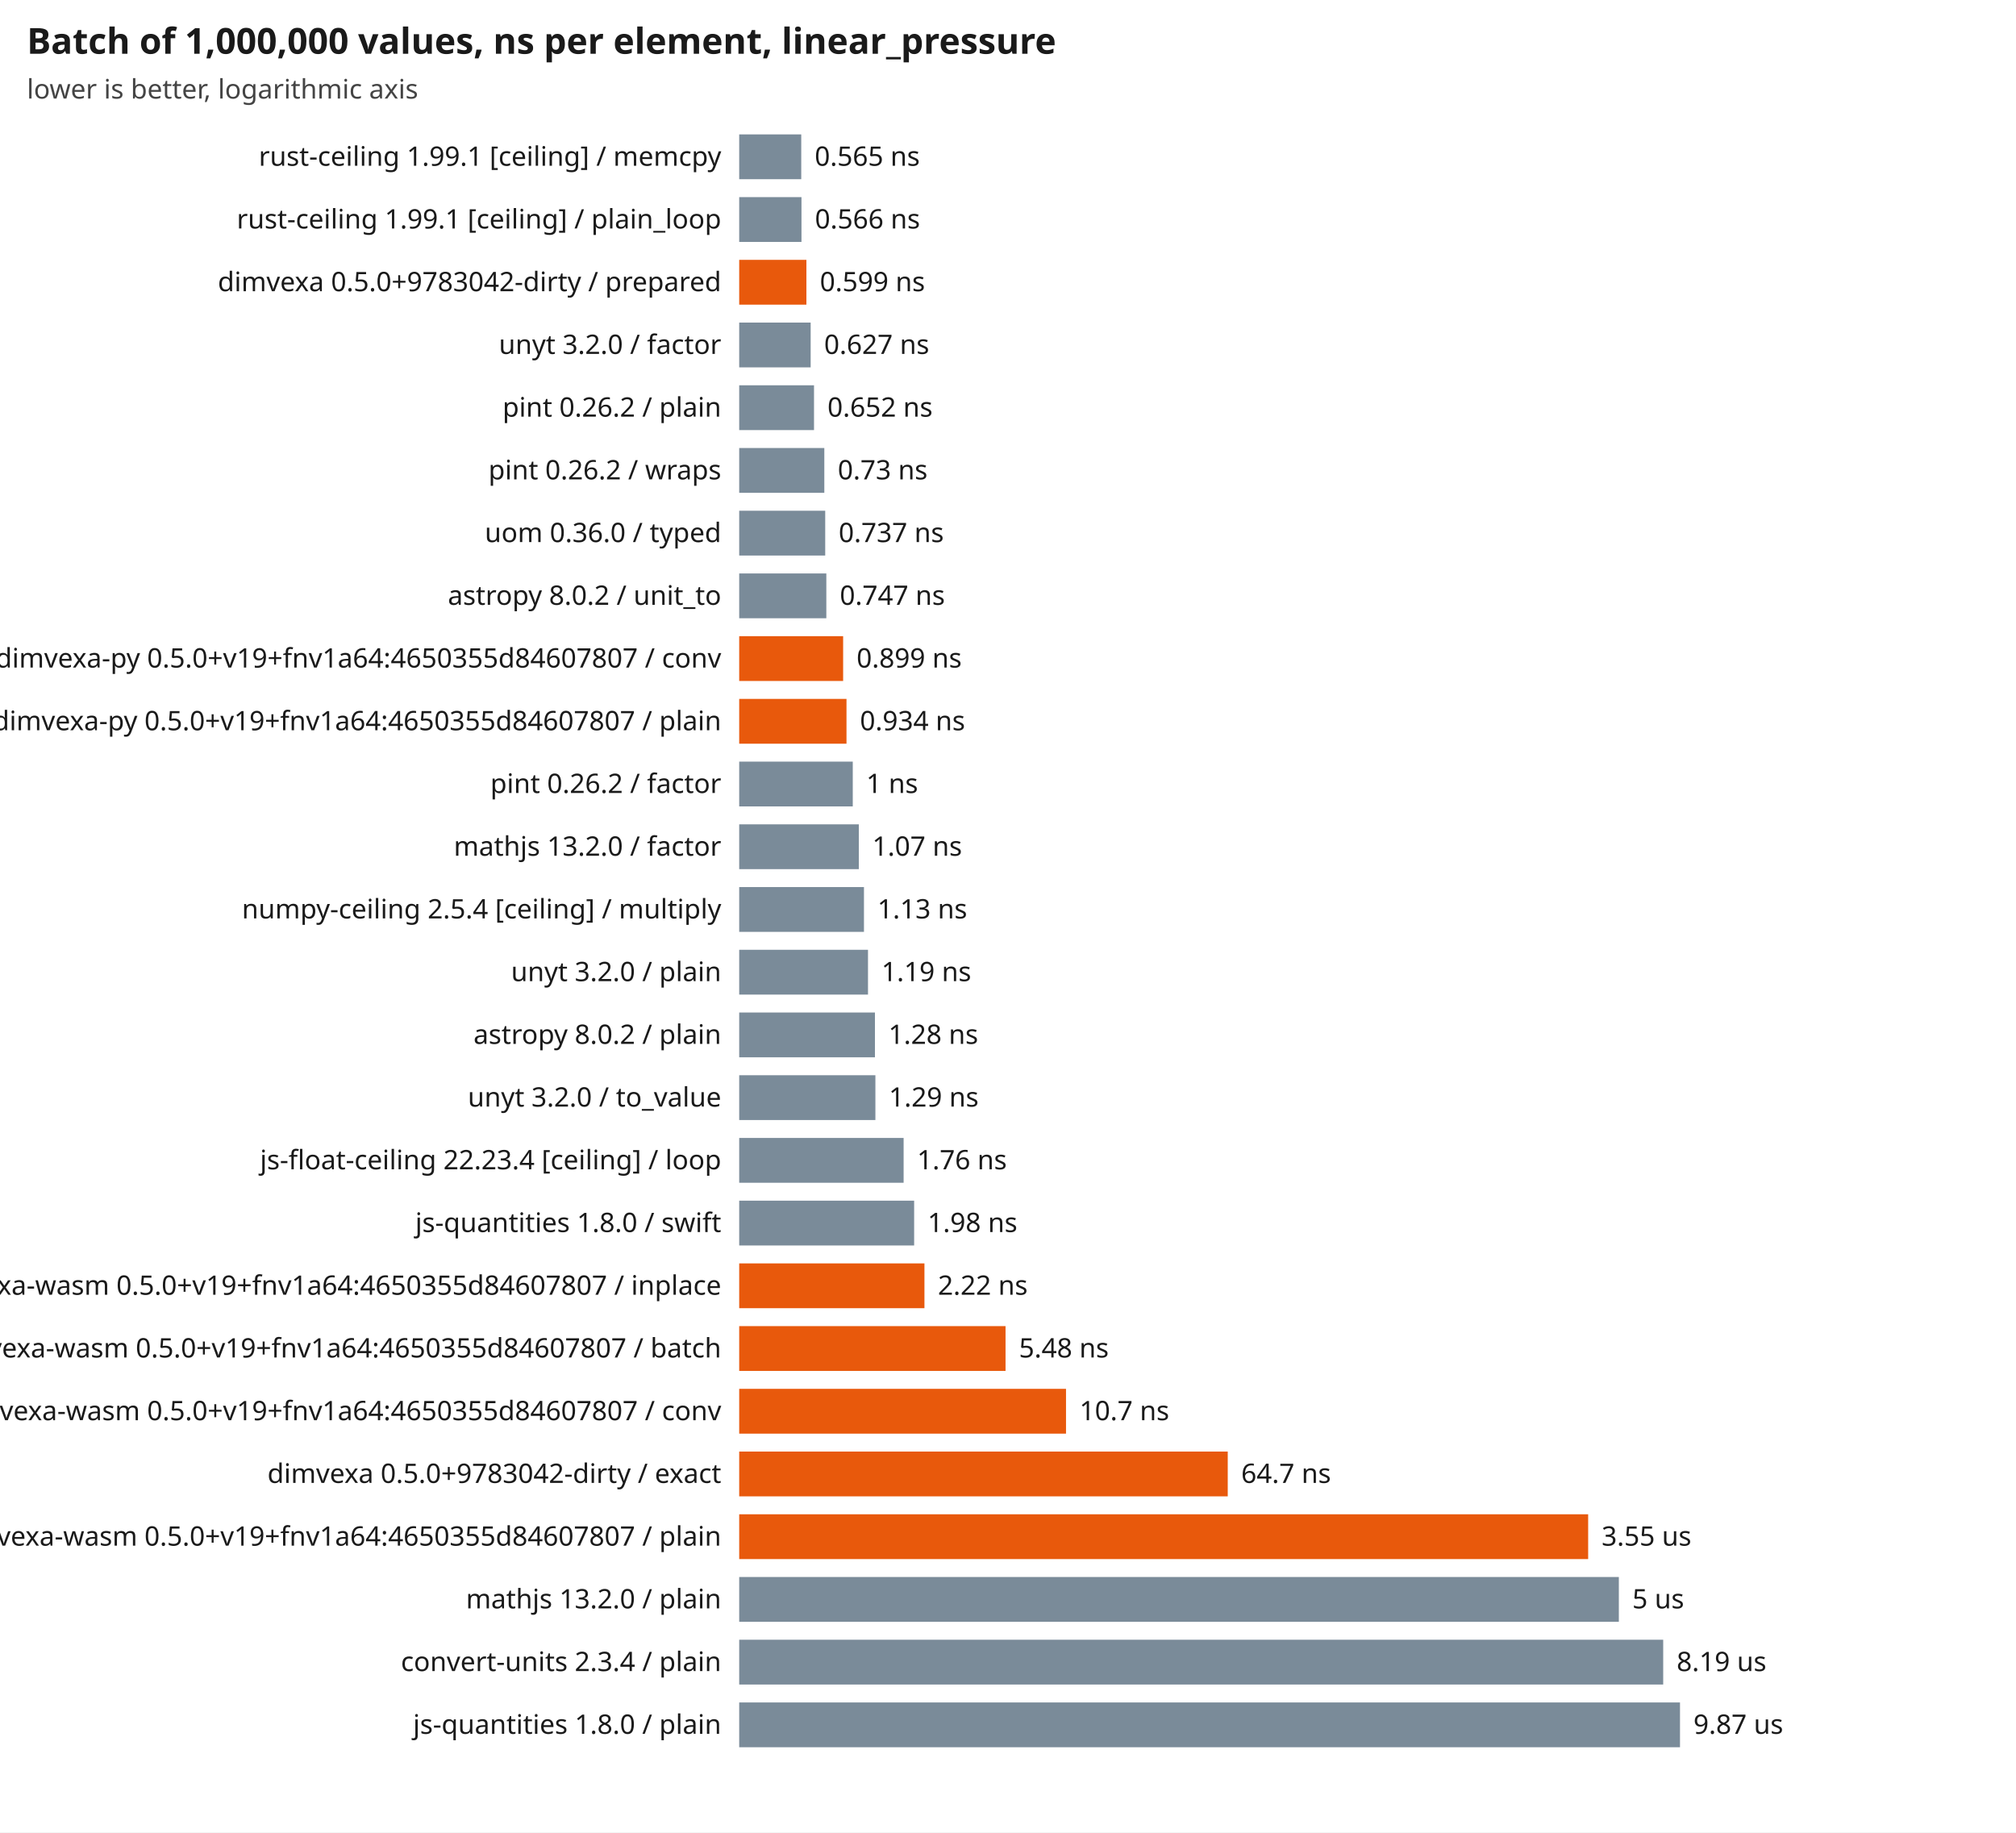
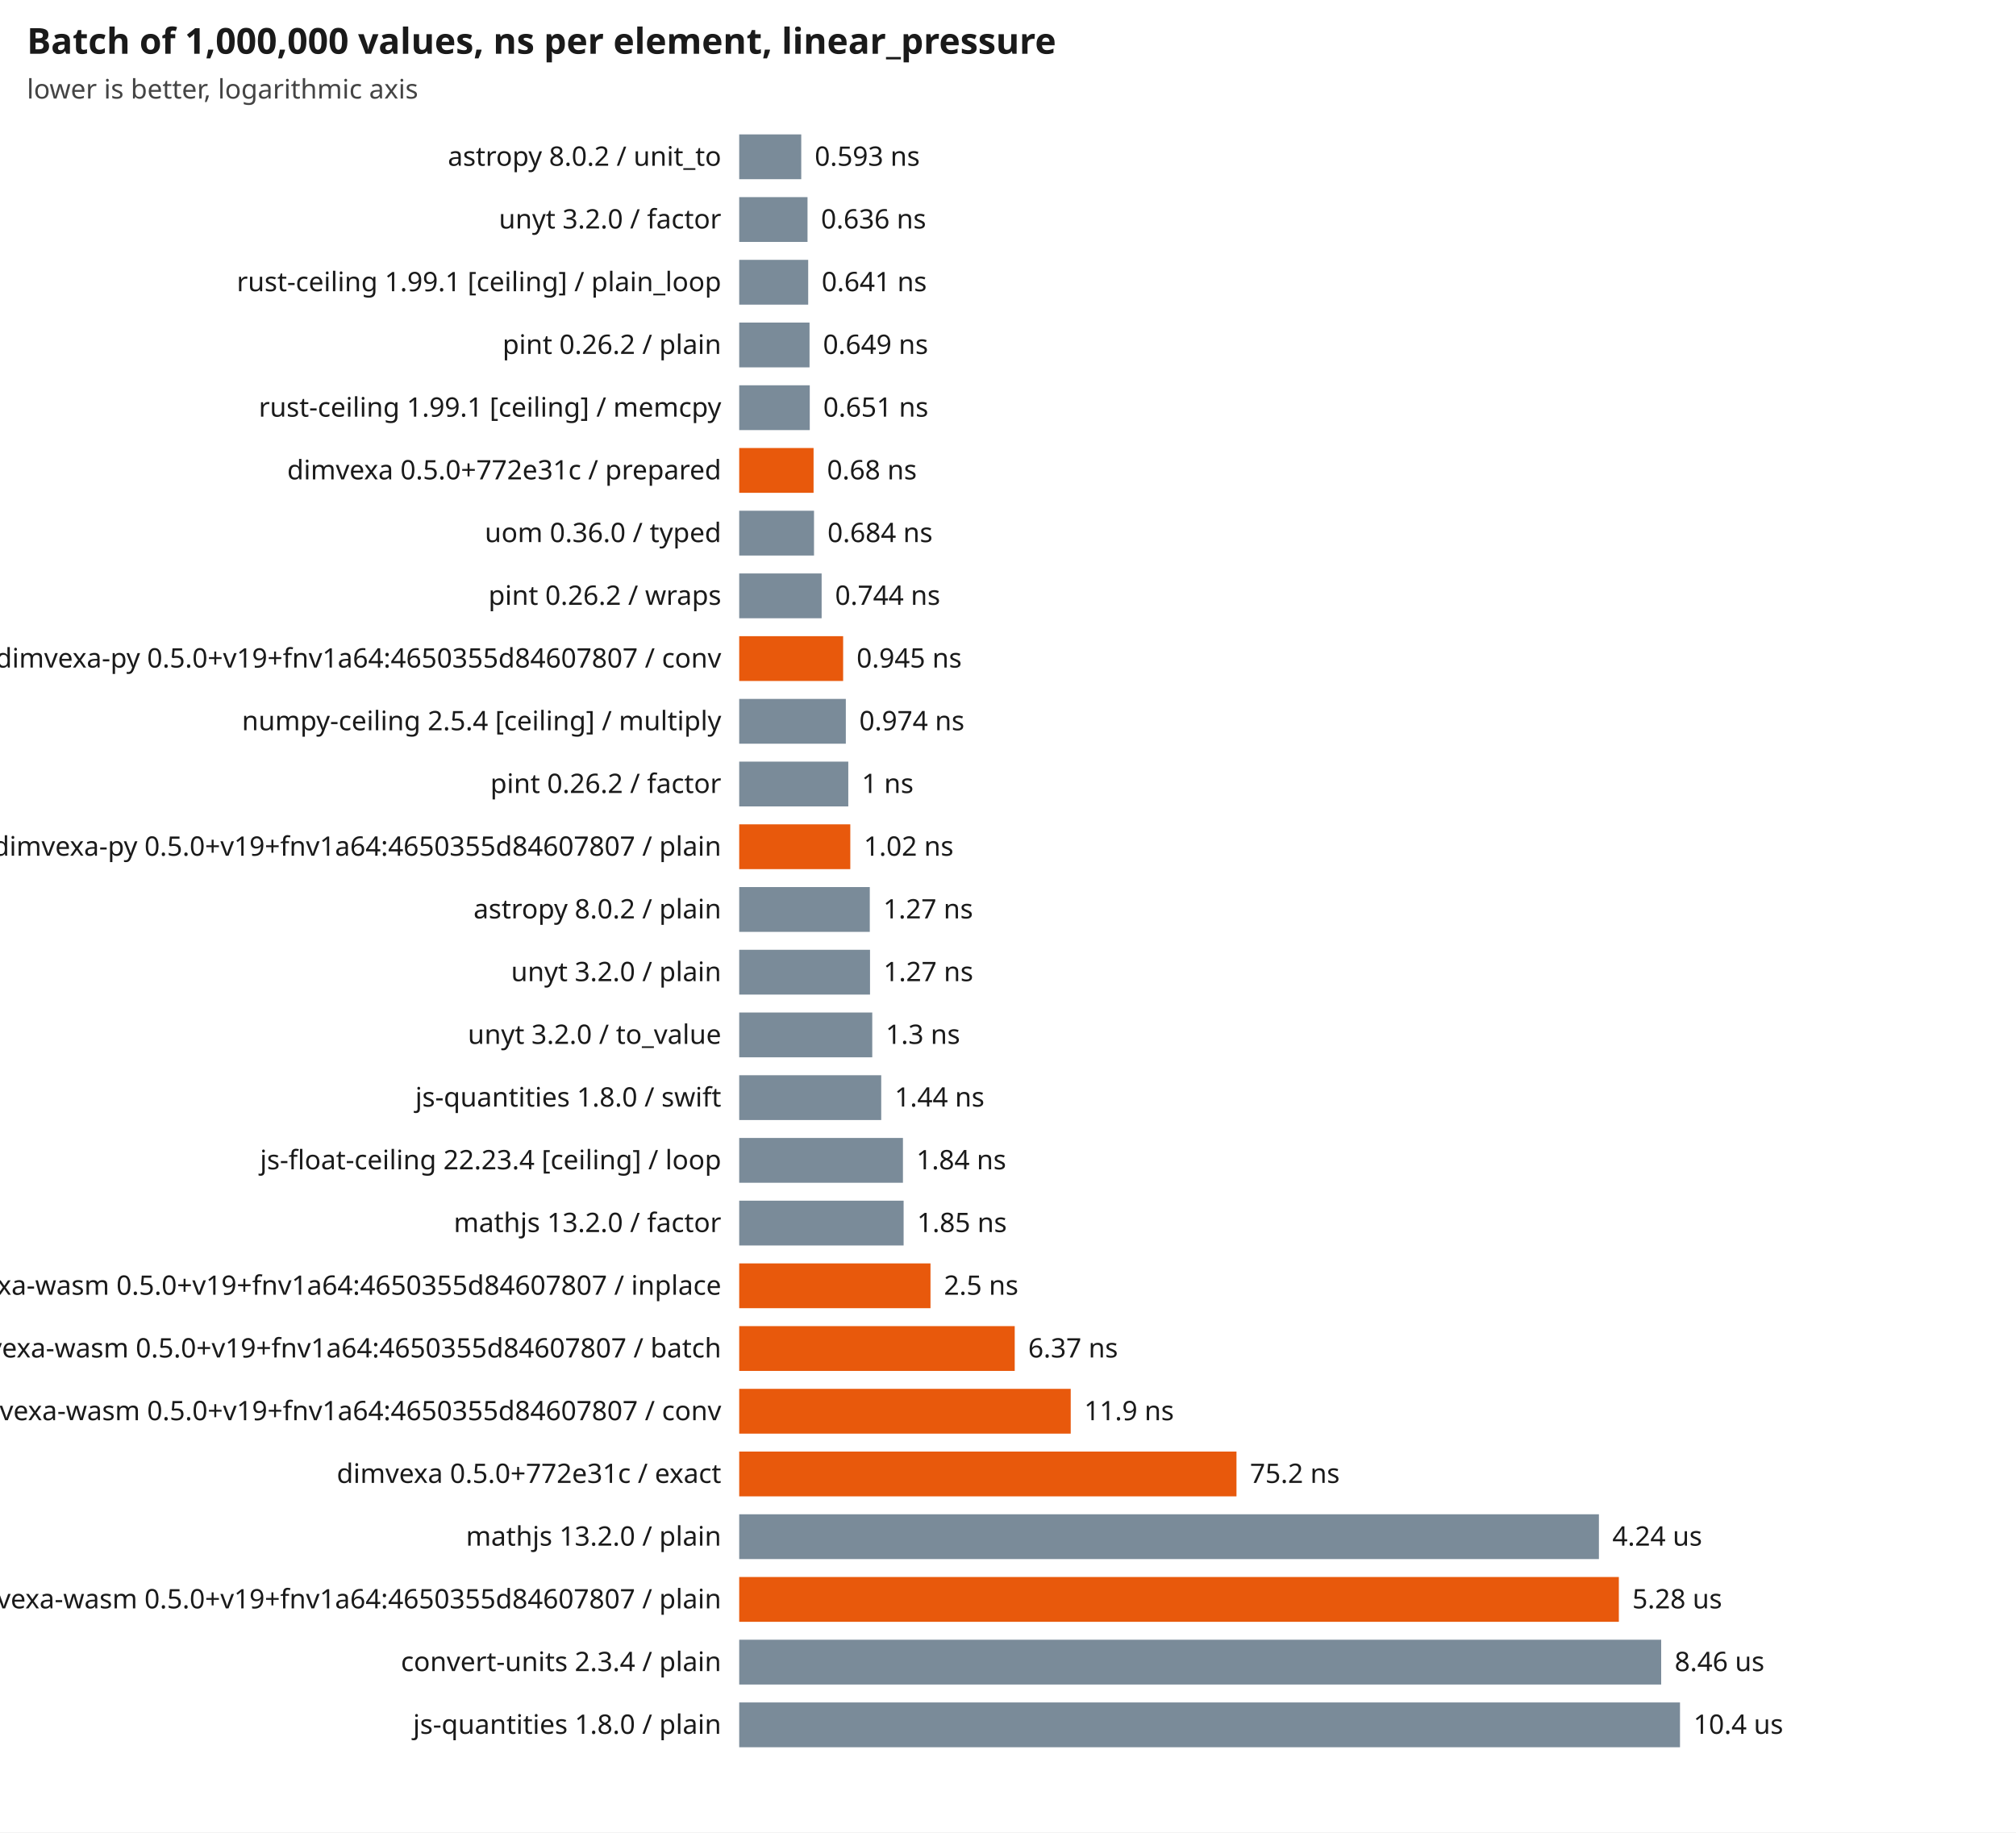
<svg xmlns="http://www.w3.org/2000/svg" width="900" height="818" viewBox="0 0 900 818" role="img" aria-label="Batch of 1,000,000 values, ns per element, linear_pressure">
  <rect width="900" height="818" fill="#ffffff" />
  <text x="12" y="24" font-family="sans-serif" font-size="16" font-weight="bold" fill="#1a1a1a">Batch of 1,000,000 values, ns per element, linear_pressure</text>
  <text x="12" y="44" font-family="sans-serif" font-size="12" fill="#444444">lower is better, logarithmic axis</text>
-   <text x="322" y="74" text-anchor="end" font-family="sans-serif" font-size="12" fill="#1a1a1a">rust-ceiling 1.99.1 [ceiling] / memcpy</text>
+   <text x="322" y="74" text-anchor="end" font-family="sans-serif" font-size="12" fill="#1a1a1a">astropy 8.0.2 / unit_to</text>
  <rect x="330" y="60" width="27.7" height="20" fill="#7a8b99" />
-   <text x="363.7" y="74" font-family="sans-serif" font-size="12" fill="#1a1a1a">0.565 ns</text>
-   <text x="322" y="102" text-anchor="end" font-family="sans-serif" font-size="12" fill="#1a1a1a">rust-ceiling 1.99.1 [ceiling] / plain_loop</text>
-   <rect x="330" y="88" width="27.8" height="20" fill="#7a8b99" />
-   <text x="363.8" y="102" font-family="sans-serif" font-size="12" fill="#1a1a1a">0.566 ns</text>
-   <text x="322" y="130" text-anchor="end" font-family="sans-serif" font-size="12" fill="#1a1a1a">dimvexa 0.5.0+9783042-dirty / prepared</text>
-   <rect x="330" y="116" width="30.0" height="20" fill="#e8590c" />
-   <text x="366.0" y="130" font-family="sans-serif" font-size="12" fill="#1a1a1a">0.599 ns</text>
-   <text x="322" y="158" text-anchor="end" font-family="sans-serif" font-size="12" fill="#1a1a1a">unyt 3.2.0 / factor</text>
-   <rect x="330" y="144" width="31.9" height="20" fill="#7a8b99" />
-   <text x="367.9" y="158" font-family="sans-serif" font-size="12" fill="#1a1a1a">0.627 ns</text>
-   <text x="322" y="186" text-anchor="end" font-family="sans-serif" font-size="12" fill="#1a1a1a">pint 0.26.2 / plain</text>
-   <rect x="330" y="172" width="33.4" height="20" fill="#7a8b99" />
-   <text x="369.4" y="186" font-family="sans-serif" font-size="12" fill="#1a1a1a">0.652 ns</text>
-   <text x="322" y="214" text-anchor="end" font-family="sans-serif" font-size="12" fill="#1a1a1a">pint 0.26.2 / wraps</text>
-   <rect x="330" y="200" width="38.0" height="20" fill="#7a8b99" />
-   <text x="374.0" y="214" font-family="sans-serif" font-size="12" fill="#1a1a1a">0.73 ns</text>
+   <text x="363.7" y="74" font-family="sans-serif" font-size="12" fill="#1a1a1a">0.593 ns</text>
+   <text x="322" y="102" text-anchor="end" font-family="sans-serif" font-size="12" fill="#1a1a1a">unyt 3.2.0 / factor</text>
+   <rect x="330" y="88" width="30.5" height="20" fill="#7a8b99" />
+   <text x="366.5" y="102" font-family="sans-serif" font-size="12" fill="#1a1a1a">0.636 ns</text>
+   <text x="322" y="130" text-anchor="end" font-family="sans-serif" font-size="12" fill="#1a1a1a">rust-ceiling 1.99.1 [ceiling] / plain_loop</text>
+   <rect x="330" y="116" width="30.8" height="20" fill="#7a8b99" />
+   <text x="366.8" y="130" font-family="sans-serif" font-size="12" fill="#1a1a1a">0.641 ns</text>
+   <text x="322" y="158" text-anchor="end" font-family="sans-serif" font-size="12" fill="#1a1a1a">pint 0.26.2 / plain</text>
+   <rect x="330" y="144" width="31.4" height="20" fill="#7a8b99" />
+   <text x="367.4" y="158" font-family="sans-serif" font-size="12" fill="#1a1a1a">0.649 ns</text>
+   <text x="322" y="186" text-anchor="end" font-family="sans-serif" font-size="12" fill="#1a1a1a">rust-ceiling 1.99.1 [ceiling] / memcpy</text>
+   <rect x="330" y="172" width="31.5" height="20" fill="#7a8b99" />
+   <text x="367.5" y="186" font-family="sans-serif" font-size="12" fill="#1a1a1a">0.651 ns</text>
+   <text x="322" y="214" text-anchor="end" font-family="sans-serif" font-size="12" fill="#1a1a1a">dimvexa 0.5.0+772e31c / prepared</text>
+   <rect x="330" y="200" width="33.2" height="20" fill="#e8590c" />
+   <text x="369.2" y="214" font-family="sans-serif" font-size="12" fill="#1a1a1a">0.68 ns</text>
  <text x="322" y="242" text-anchor="end" font-family="sans-serif" font-size="12" fill="#1a1a1a">uom 0.36.0 / typed</text>
-   <rect x="330" y="228" width="38.4" height="20" fill="#7a8b99" />
-   <text x="374.4" y="242" font-family="sans-serif" font-size="12" fill="#1a1a1a">0.737 ns</text>
-   <text x="322" y="270" text-anchor="end" font-family="sans-serif" font-size="12" fill="#1a1a1a">astropy 8.0.2 / unit_to</text>
-   <rect x="330" y="256" width="38.9" height="20" fill="#7a8b99" />
-   <text x="374.9" y="270" font-family="sans-serif" font-size="12" fill="#1a1a1a">0.747 ns</text>
+   <rect x="330" y="228" width="33.4" height="20" fill="#7a8b99" />
+   <text x="369.4" y="242" font-family="sans-serif" font-size="12" fill="#1a1a1a">0.684 ns</text>
+   <text x="322" y="270" text-anchor="end" font-family="sans-serif" font-size="12" fill="#1a1a1a">pint 0.26.2 / wraps</text>
+   <rect x="330" y="256" width="36.8" height="20" fill="#7a8b99" />
+   <text x="372.8" y="270" font-family="sans-serif" font-size="12" fill="#1a1a1a">0.744 ns</text>
  <text x="322" y="298" text-anchor="end" font-family="sans-serif" font-size="12" fill="#1a1a1a">dimvexa-py 0.5.0+v19+fnv1a64:4650355d84607807 / conv</text>
  <rect x="330" y="284" width="46.4" height="20" fill="#e8590c" />
-   <text x="382.4" y="298" font-family="sans-serif" font-size="12" fill="#1a1a1a">0.899 ns</text>
-   <text x="322" y="326" text-anchor="end" font-family="sans-serif" font-size="12" fill="#1a1a1a">dimvexa-py 0.5.0+v19+fnv1a64:4650355d84607807 / plain</text>
-   <rect x="330" y="312" width="47.9" height="20" fill="#e8590c" />
-   <text x="383.9" y="326" font-family="sans-serif" font-size="12" fill="#1a1a1a">0.934 ns</text>
+   <text x="382.4" y="298" font-family="sans-serif" font-size="12" fill="#1a1a1a">0.945 ns</text>
+   <text x="322" y="326" text-anchor="end" font-family="sans-serif" font-size="12" fill="#1a1a1a">numpy-ceiling 2.5.4 [ceiling] / multiply</text>
+   <rect x="330" y="312" width="47.6" height="20" fill="#7a8b99" />
+   <text x="383.6" y="326" font-family="sans-serif" font-size="12" fill="#1a1a1a">0.974 ns</text>
  <text x="322" y="354" text-anchor="end" font-family="sans-serif" font-size="12" fill="#1a1a1a">pint 0.26.2 / factor</text>
-   <rect x="330" y="340" width="50.7" height="20" fill="#7a8b99" />
-   <text x="386.7" y="354" font-family="sans-serif" font-size="12" fill="#1a1a1a">1 ns</text>
-   <text x="322" y="382" text-anchor="end" font-family="sans-serif" font-size="12" fill="#1a1a1a">mathjs 13.2.0 / factor</text>
-   <rect x="330" y="368" width="53.4" height="20" fill="#7a8b99" />
-   <text x="389.4" y="382" font-family="sans-serif" font-size="12" fill="#1a1a1a">1.07 ns</text>
-   <text x="322" y="410" text-anchor="end" font-family="sans-serif" font-size="12" fill="#1a1a1a">numpy-ceiling 2.5.4 [ceiling] / multiply</text>
-   <rect x="330" y="396" width="55.7" height="20" fill="#7a8b99" />
-   <text x="391.7" y="410" font-family="sans-serif" font-size="12" fill="#1a1a1a">1.13 ns</text>
+   <rect x="330" y="340" width="48.7" height="20" fill="#7a8b99" />
+   <text x="384.7" y="354" font-family="sans-serif" font-size="12" fill="#1a1a1a">1 ns</text>
+   <text x="322" y="382" text-anchor="end" font-family="sans-serif" font-size="12" fill="#1a1a1a">dimvexa-py 0.5.0+v19+fnv1a64:4650355d84607807 / plain</text>
+   <rect x="330" y="368" width="49.6" height="20" fill="#e8590c" />
+   <text x="385.6" y="382" font-family="sans-serif" font-size="12" fill="#1a1a1a">1.02 ns</text>
+   <text x="322" y="410" text-anchor="end" font-family="sans-serif" font-size="12" fill="#1a1a1a">astropy 8.0.2 / plain</text>
+   <rect x="330" y="396" width="58.3" height="20" fill="#7a8b99" />
+   <text x="394.3" y="410" font-family="sans-serif" font-size="12" fill="#1a1a1a">1.27 ns</text>
  <text x="322" y="438" text-anchor="end" font-family="sans-serif" font-size="12" fill="#1a1a1a">unyt 3.2.0 / plain</text>
-   <rect x="330" y="424" width="57.5" height="20" fill="#7a8b99" />
-   <text x="393.5" y="438" font-family="sans-serif" font-size="12" fill="#1a1a1a">1.19 ns</text>
-   <text x="322" y="466" text-anchor="end" font-family="sans-serif" font-size="12" fill="#1a1a1a">astropy 8.0.2 / plain</text>
-   <rect x="330" y="452" width="60.6" height="20" fill="#7a8b99" />
-   <text x="396.6" y="466" font-family="sans-serif" font-size="12" fill="#1a1a1a">1.28 ns</text>
-   <text x="322" y="494" text-anchor="end" font-family="sans-serif" font-size="12" fill="#1a1a1a">unyt 3.2.0 / to_value</text>
-   <rect x="330" y="480" width="60.8" height="20" fill="#7a8b99" />
-   <text x="396.8" y="494" font-family="sans-serif" font-size="12" fill="#1a1a1a">1.29 ns</text>
+   <rect x="330" y="424" width="58.4" height="20" fill="#7a8b99" />
+   <text x="394.4" y="438" font-family="sans-serif" font-size="12" fill="#1a1a1a">1.27 ns</text>
+   <text x="322" y="466" text-anchor="end" font-family="sans-serif" font-size="12" fill="#1a1a1a">unyt 3.2.0 / to_value</text>
+   <rect x="330" y="452" width="59.4" height="20" fill="#7a8b99" />
+   <text x="395.4" y="466" font-family="sans-serif" font-size="12" fill="#1a1a1a">1.3 ns</text>
+   <text x="322" y="494" text-anchor="end" font-family="sans-serif" font-size="12" fill="#1a1a1a">js-quantities 1.8.0 / swift</text>
+   <rect x="330" y="480" width="63.4" height="20" fill="#7a8b99" />
+   <text x="399.4" y="494" font-family="sans-serif" font-size="12" fill="#1a1a1a">1.44 ns</text>
  <text x="322" y="522" text-anchor="end" font-family="sans-serif" font-size="12" fill="#1a1a1a">js-float-ceiling 22.23.4 [ceiling] / loop</text>
-   <rect x="330" y="508" width="73.4" height="20" fill="#7a8b99" />
-   <text x="409.4" y="522" font-family="sans-serif" font-size="12" fill="#1a1a1a">1.76 ns</text>
-   <text x="322" y="550" text-anchor="end" font-family="sans-serif" font-size="12" fill="#1a1a1a">js-quantities 1.8.0 / swift</text>
-   <rect x="330" y="536" width="78.1" height="20" fill="#7a8b99" />
-   <text x="414.1" y="550" font-family="sans-serif" font-size="12" fill="#1a1a1a">1.98 ns</text>
+   <rect x="330" y="508" width="73.1" height="20" fill="#7a8b99" />
+   <text x="409.1" y="522" font-family="sans-serif" font-size="12" fill="#1a1a1a">1.84 ns</text>
+   <text x="322" y="550" text-anchor="end" font-family="sans-serif" font-size="12" fill="#1a1a1a">mathjs 13.2.0 / factor</text>
+   <rect x="330" y="536" width="73.4" height="20" fill="#7a8b99" />
+   <text x="409.4" y="550" font-family="sans-serif" font-size="12" fill="#1a1a1a">1.85 ns</text>
  <text x="322" y="578" text-anchor="end" font-family="sans-serif" font-size="12" fill="#1a1a1a">dimvexa-wasm 0.5.0+v19+fnv1a64:4650355d84607807 / inplace</text>
-   <rect x="330" y="564" width="82.7" height="20" fill="#e8590c" />
-   <text x="418.7" y="578" font-family="sans-serif" font-size="12" fill="#1a1a1a">2.22 ns</text>
+   <rect x="330" y="564" width="85.4" height="20" fill="#e8590c" />
+   <text x="421.4" y="578" font-family="sans-serif" font-size="12" fill="#1a1a1a">2.5 ns</text>
  <text x="322" y="606" text-anchor="end" font-family="sans-serif" font-size="12" fill="#1a1a1a">dimvexa-wasm 0.5.0+v19+fnv1a64:4650355d84607807 / batch</text>
-   <rect x="330" y="592" width="118.9" height="20" fill="#e8590c" />
-   <text x="454.9" y="606" font-family="sans-serif" font-size="12" fill="#1a1a1a">5.48 ns</text>
+   <rect x="330" y="592" width="123.0" height="20" fill="#e8590c" />
+   <text x="459.0" y="606" font-family="sans-serif" font-size="12" fill="#1a1a1a">6.37 ns</text>
  <text x="322" y="634" text-anchor="end" font-family="sans-serif" font-size="12" fill="#1a1a1a">dimvexa-wasm 0.5.0+v19+fnv1a64:4650355d84607807 / conv</text>
-   <rect x="330" y="620" width="145.9" height="20" fill="#e8590c" />
-   <text x="481.9" y="634" font-family="sans-serif" font-size="12" fill="#1a1a1a">10.7 ns</text>
-   <text x="322" y="662" text-anchor="end" font-family="sans-serif" font-size="12" fill="#1a1a1a">dimvexa 0.5.0+9783042-dirty / exact</text>
-   <rect x="330" y="648" width="218.1" height="20" fill="#e8590c" />
-   <text x="554.1" y="662" font-family="sans-serif" font-size="12" fill="#1a1a1a">64.7 ns</text>
-   <text x="322" y="690" text-anchor="end" font-family="sans-serif" font-size="12" fill="#1a1a1a">dimvexa-wasm 0.5.0+v19+fnv1a64:4650355d84607807 / plain</text>
-   <rect x="330" y="676" width="379.0" height="20" fill="#e8590c" />
-   <text x="715.0" y="690" font-family="sans-serif" font-size="12" fill="#1a1a1a">3.55 us</text>
-   <text x="322" y="718" text-anchor="end" font-family="sans-serif" font-size="12" fill="#1a1a1a">mathjs 13.2.0 / plain</text>
-   <rect x="330" y="704" width="392.7" height="20" fill="#7a8b99" />
-   <text x="728.7" y="718" font-family="sans-serif" font-size="12" fill="#1a1a1a">5 us</text>
+   <rect x="330" y="620" width="148.0" height="20" fill="#e8590c" />
+   <text x="484.0" y="634" font-family="sans-serif" font-size="12" fill="#1a1a1a">11.9 ns</text>
+   <text x="322" y="662" text-anchor="end" font-family="sans-serif" font-size="12" fill="#1a1a1a">dimvexa 0.5.0+772e31c / exact</text>
+   <rect x="330" y="648" width="222.0" height="20" fill="#e8590c" />
+   <text x="558.0" y="662" font-family="sans-serif" font-size="12" fill="#1a1a1a">75.2 ns</text>
+   <text x="322" y="690" text-anchor="end" font-family="sans-serif" font-size="12" fill="#1a1a1a">mathjs 13.2.0 / plain</text>
+   <rect x="330" y="676" width="383.8" height="20" fill="#7a8b99" />
+   <text x="719.8" y="690" font-family="sans-serif" font-size="12" fill="#1a1a1a">4.24 us</text>
+   <text x="322" y="718" text-anchor="end" font-family="sans-serif" font-size="12" fill="#1a1a1a">dimvexa-wasm 0.5.0+v19+fnv1a64:4650355d84607807 / plain</text>
+   <rect x="330" y="704" width="392.7" height="20" fill="#e8590c" />
+   <text x="728.7" y="718" font-family="sans-serif" font-size="12" fill="#1a1a1a">5.28 us</text>
  <text x="322" y="746" text-anchor="end" font-family="sans-serif" font-size="12" fill="#1a1a1a">convert-units 2.3.4 / plain</text>
-   <rect x="330" y="732" width="412.5" height="20" fill="#7a8b99" />
-   <text x="748.5" y="746" font-family="sans-serif" font-size="12" fill="#1a1a1a">8.19 us</text>
+   <rect x="330" y="732" width="411.6" height="20" fill="#7a8b99" />
+   <text x="747.6" y="746" font-family="sans-serif" font-size="12" fill="#1a1a1a">8.46 us</text>
  <text x="322" y="774" text-anchor="end" font-family="sans-serif" font-size="12" fill="#1a1a1a">js-quantities 1.8.0 / plain</text>
  <rect x="330" y="760" width="420.0" height="20" fill="#7a8b99" />
-   <text x="756.0" y="774" font-family="sans-serif" font-size="12" fill="#1a1a1a">9.87 us</text>
+   <text x="756.0" y="774" font-family="sans-serif" font-size="12" fill="#1a1a1a">10.4 us</text>
</svg>
